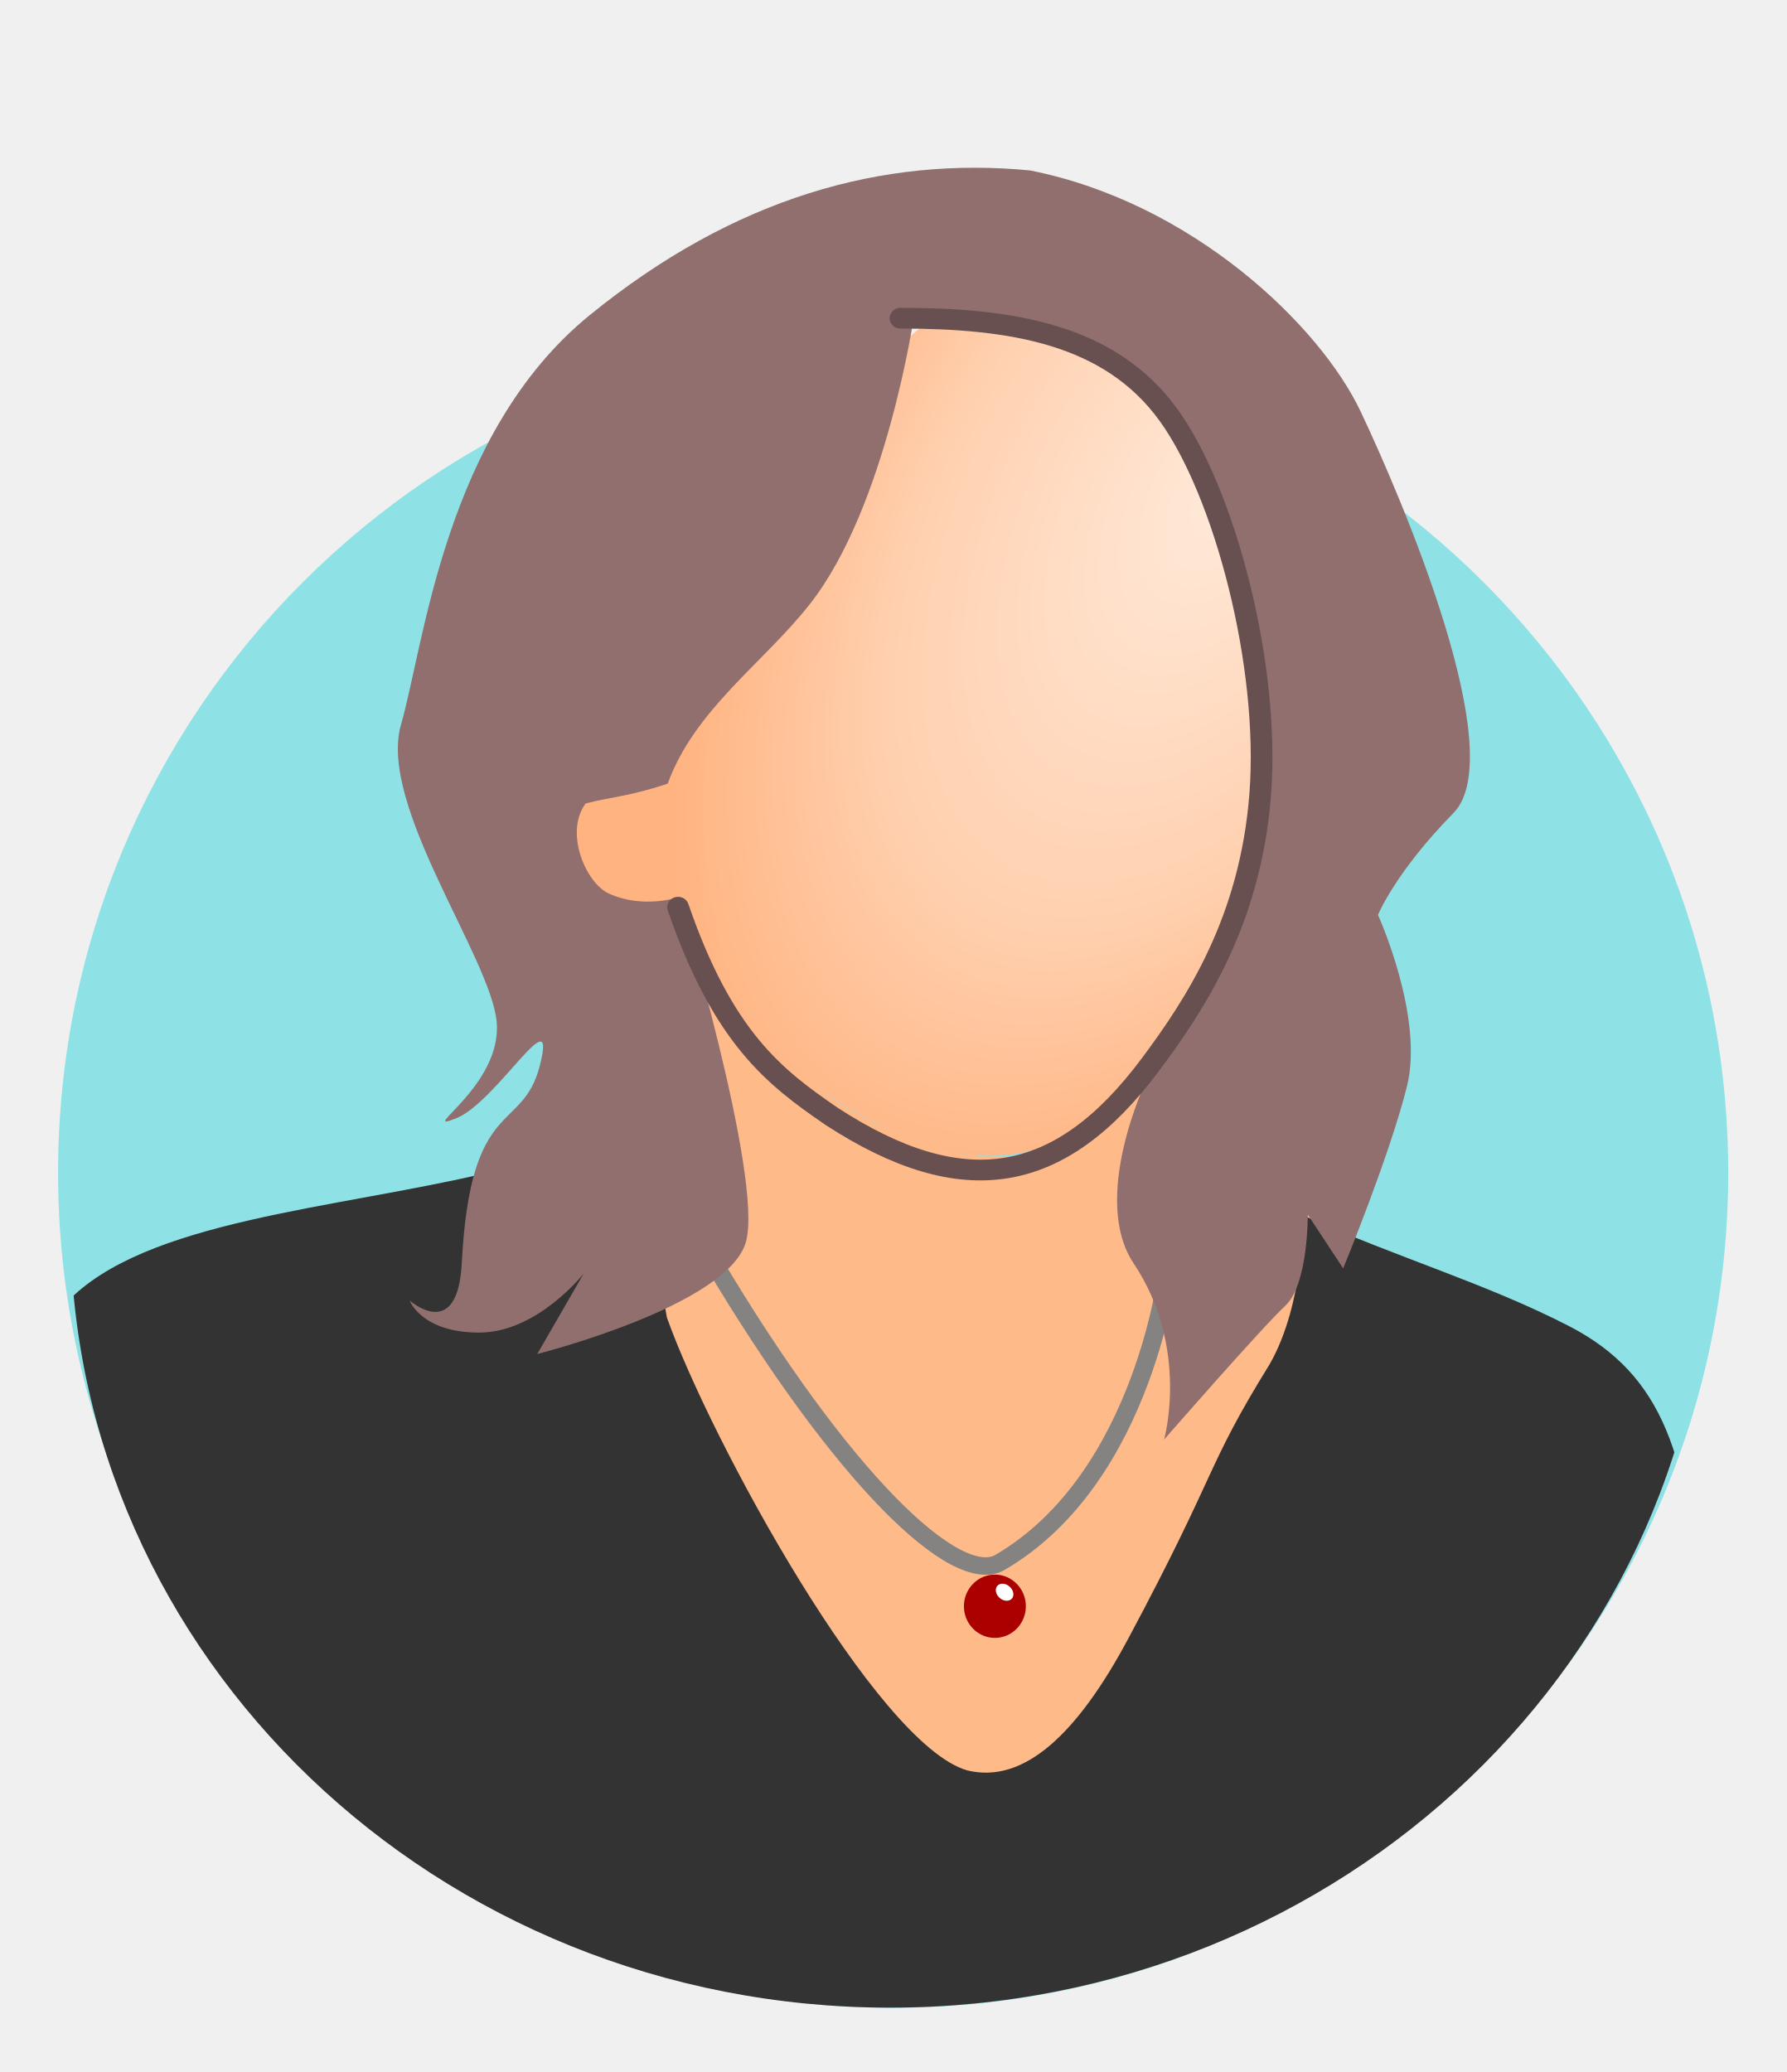
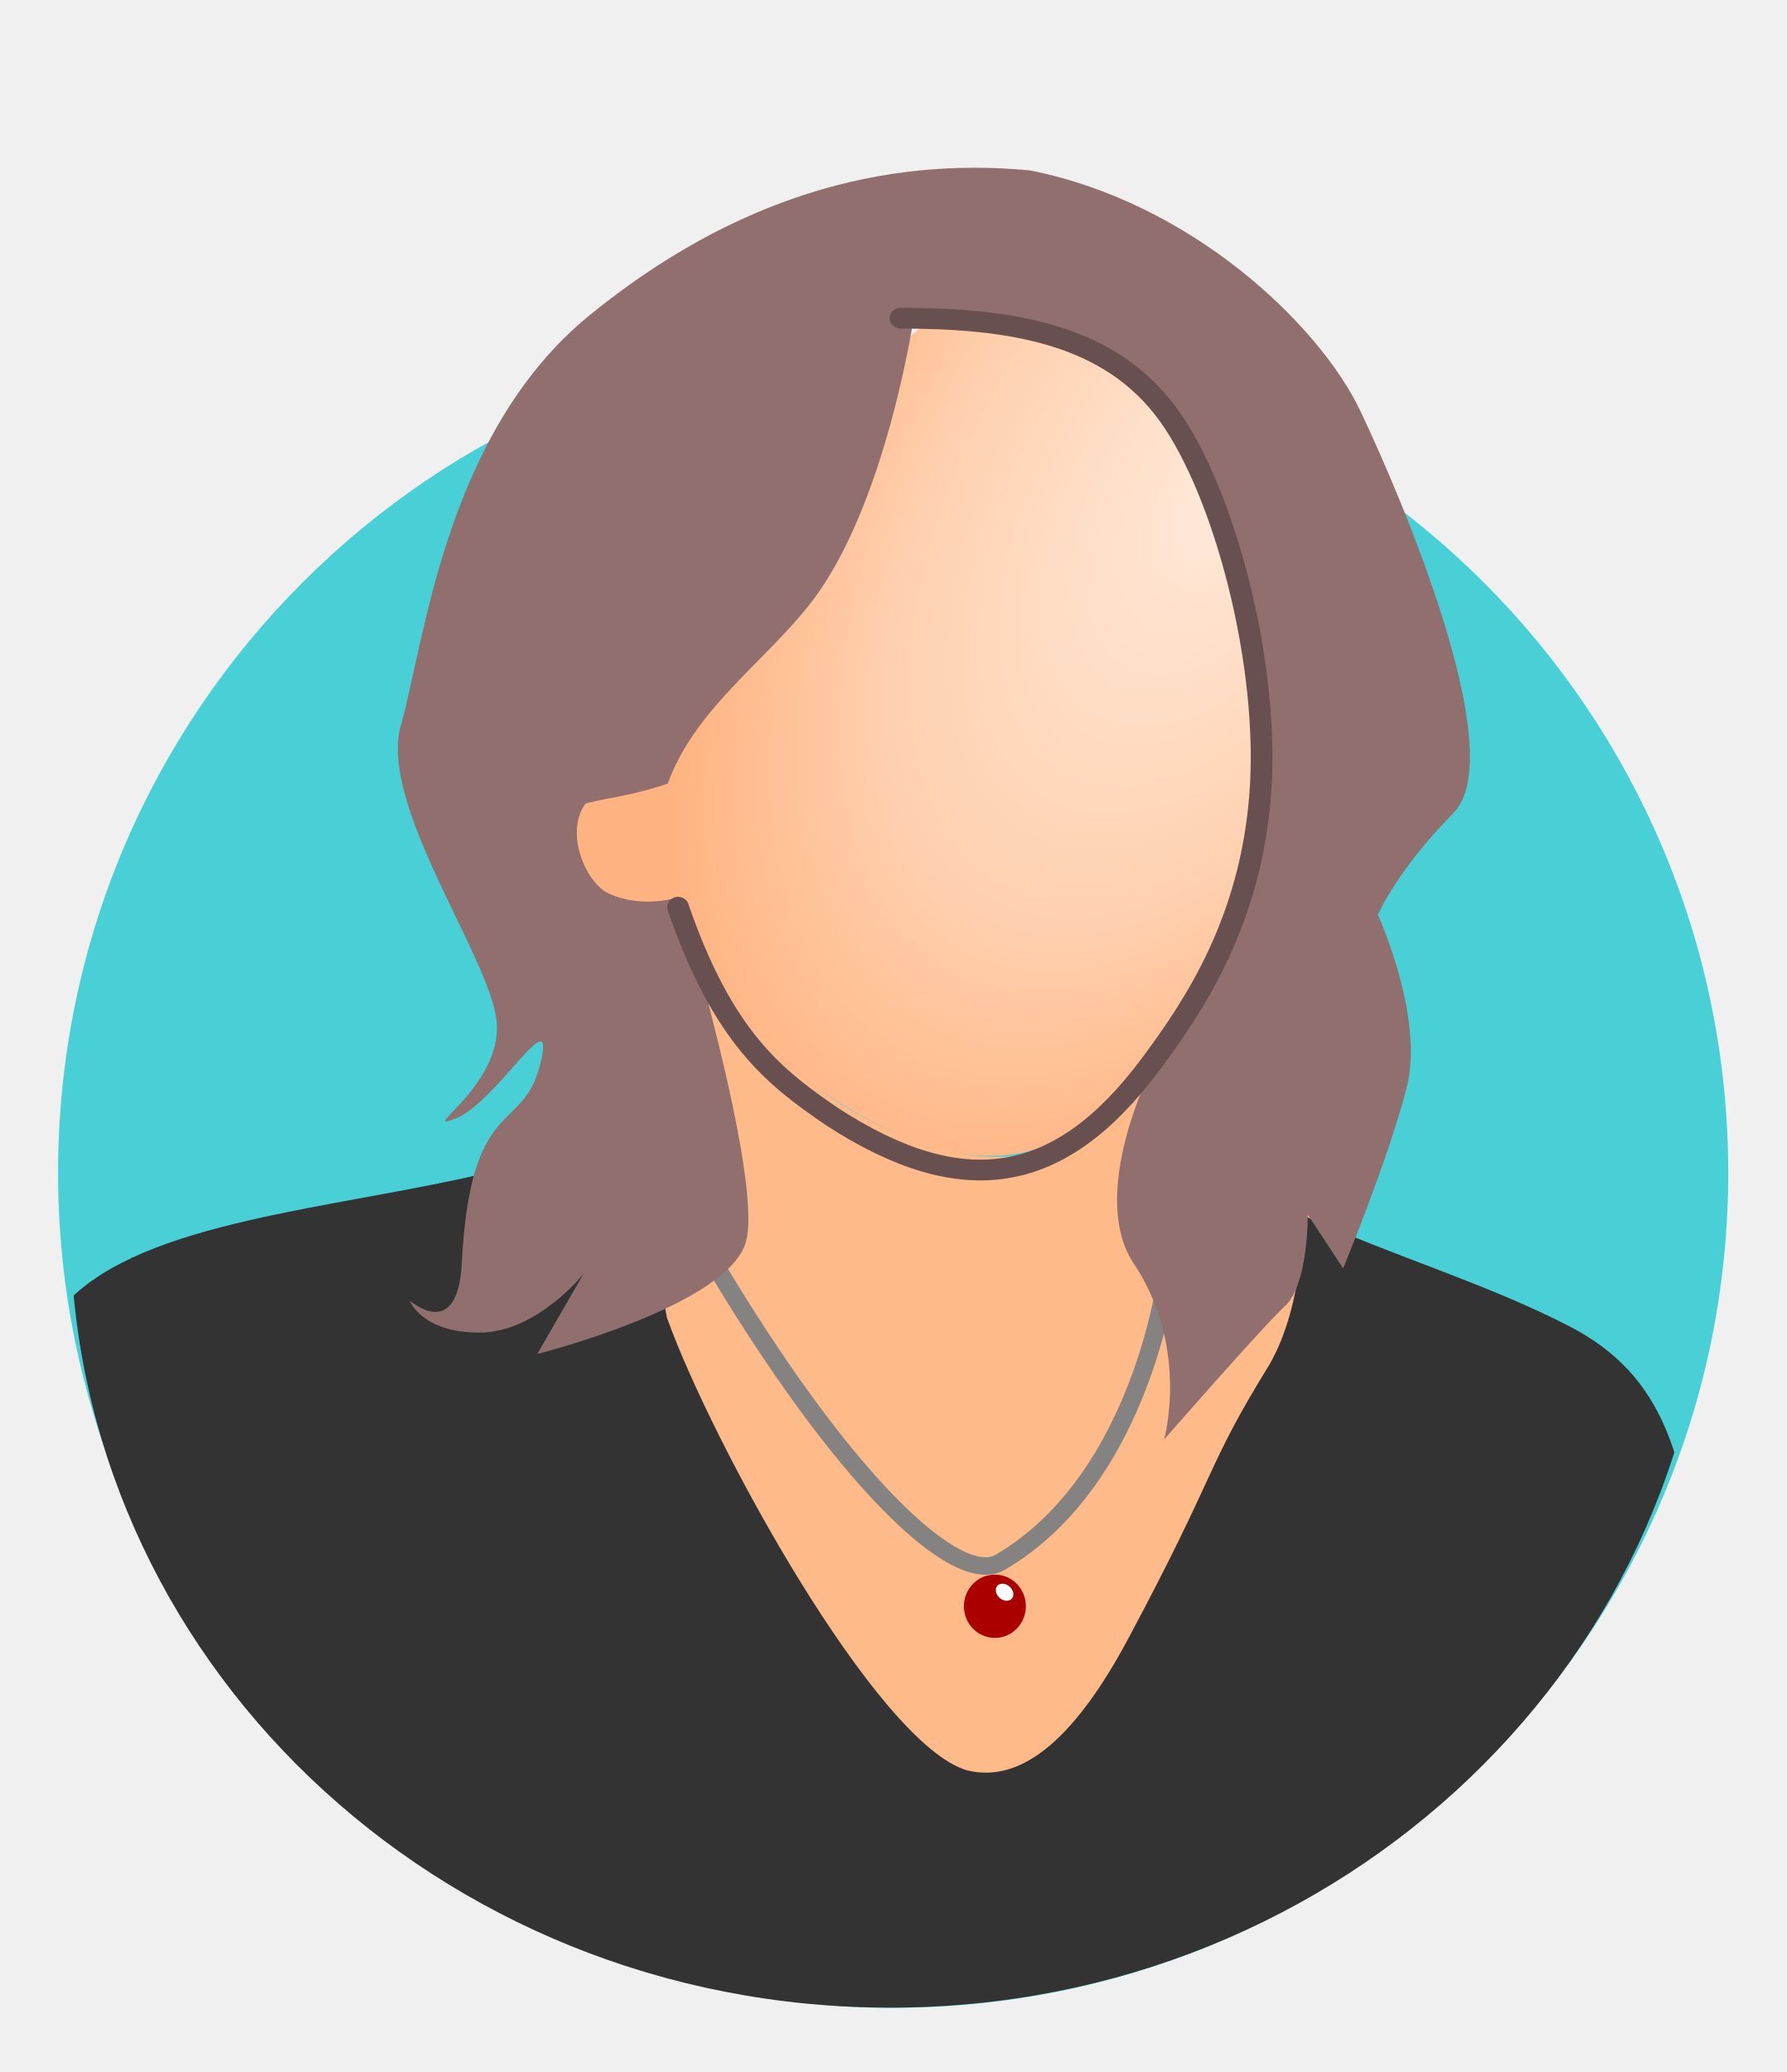
<svg xmlns="http://www.w3.org/2000/svg" xmlns:xlink="http://www.w3.org/1999/xlink" width="100" height="116" viewBox="0 0 26.458 30.692" version="1.1" id="svg2787">
  <defs id="defs2784">
    <linearGradient xlink:href="#linearGradient29522" id="linearGradient31309" gradientUnits="userSpaceOnUse" gradientTransform="matrix(0.7932409,-0.6089079,0.7932409,0.6089079,4.892518,-8.867114)" x1="14.228" y1="-29.19" x2="3.659" y2="-18.62" />
    <linearGradient id="linearGradient29522">
      <stop style="stop-color:#d4a125;stop-opacity:1;" offset="0" id="stop29518" />
      <stop style="stop-color:#edd495;stop-opacity:1;" offset="1" id="stop29520" />
    </linearGradient>
    <linearGradient xlink:href="#linearGradient29522" id="linearGradient31385" gradientUnits="userSpaceOnUse" gradientTransform="matrix(-0.7932409,-0.6089079,-0.7932409,0.6089079,5.107999,-8.867114)" x1="14.228" y1="-29.19" x2="3.659" y2="-18.62" />
    <linearGradient xlink:href="#linearGradient29522" id="linearGradient29605" gradientUnits="userSpaceOnUse" gradientTransform="matrix(0.8001375,-0.6190755,0.8001375,0.6190755,17.50946,-0.3688092)" x1="14.228" y1="-29.19" x2="3.659" y2="-18.62" />
-     <linearGradient xlink:href="#linearGradient83550" id="linearGradient83552" x1="24.659" y1="1.848" x2="18.971" y2="8.448" gradientUnits="userSpaceOnUse" gradientTransform="matrix(-1.179496,0.5991861,0.1551683,0.9271714,45.51449,-13.0198)" />
-     <linearGradient id="linearGradient83550">
-       <stop style="stop-color:#b8f768;stop-opacity:1;" offset="0" id="stop83546" />
-       <stop style="stop-color:#47bb08;stop-opacity:1;" offset="1" id="stop83548" />
-     </linearGradient>
-     <linearGradient xlink:href="#linearGradient83558" id="linearGradient83560" x1="20.859" y1="2.248" x2="18.971" y2="8.448" gradientUnits="userSpaceOnUse" gradientTransform="matrix(-1.179496,0.5991861,0.1551683,0.9271714,45.51449,-13.0198)" />
-     <linearGradient id="linearGradient83558">
-       <stop style="stop-color:#94dc14;stop-opacity:1;" offset="0" id="stop83554" />
-       <stop style="stop-color:#52992a;stop-opacity:1;" offset="1" id="stop83556" />
-     </linearGradient>
-     <linearGradient xlink:href="#linearGradient80910" id="linearGradient80912" x1="5.45" y1="4.863" x2="6.85" y2="8.463" gradientUnits="userSpaceOnUse" gradientTransform="matrix(1.458482,0,0,1.143286,-2.798652,-1.418641)" />
-     <linearGradient id="linearGradient80910">
-       <stop style="stop-color:#f95353;stop-opacity:1;" offset="0" id="stop80906" />
-       <stop style="stop-color:#d81634;stop-opacity:1;" offset="0.368" id="stop83544" />
-       <stop style="stop-color:#940f24;stop-opacity:1;" offset="1" id="stop80908" />
-     </linearGradient>
-     <linearGradient xlink:href="#linearGradient97309" id="linearGradient69578" x1="18.775" y1="20.436" x2="15.345" y2="14.355" gradientUnits="userSpaceOnUse" gradientTransform="matrix(1.139867,0,0,1.103479,-2.988464,-2.738909)" />
-     <linearGradient id="linearGradient97309">
-       <stop style="stop-color:#18cfca;stop-opacity:1;" offset="0" id="stop97303" />
-       <stop style="stop-color:#73dbee;stop-opacity:1;" offset="0.701" id="stop97305" />
-       <stop style="stop-color:#9feafb;stop-opacity:1;" offset="1" id="stop97307" />
-     </linearGradient>
-     <linearGradient xlink:href="#linearGradient79520" id="linearGradient79522" x1="13.155" y1="2.285" x2="13.656" y2="13.385" gradientUnits="userSpaceOnUse" gradientTransform="translate(-0.5291667)" />
-     <linearGradient id="linearGradient79520">
-       <stop style="stop-color:#f0183b;stop-opacity:1;" offset="0" id="stop79516" />
-       <stop style="stop-color:#df1737;stop-opacity:1;" offset="0.493" id="stop79524" />
-       <stop style="stop-color:#7e1527;stop-opacity:1;" offset="1" id="stop79518" />
-     </linearGradient>
    <linearGradient id="linearGradient26559">
      <stop style="stop-color:#ffe9d9;stop-opacity:1;" offset="0" id="stop26555" />
      <stop style="stop-color:#ffd0af;stop-opacity:1;" offset="0.608" id="stop26563" />
      <stop style="stop-color:#ffb380;stop-opacity:1;" offset="1" id="stop26557" />
    </linearGradient>
    <radialGradient xlink:href="#linearGradient26559" id="radialGradient26561-8-4-0" cx="50.035" cy="10.592" fx="50.035" fy="10.592" r="5.772" gradientTransform="matrix(-0.8942386,1.669439,0.931599,0.465422,52.61659,-83.89766)" gradientUnits="userSpaceOnUse" />
    <mask maskUnits="userSpaceOnUse" id="mask10222">
      <circle style="fill:#ffffff;fill-opacity:1;fill-rule:evenodd;stroke-width:0.224" id="circle10224" cx="13.229" cy="14.817" r="11" />
    </mask>
  </defs>
  <g id="layer1">
-     <g id="g120516" transform="matrix(1,0,0,0.9976562,79.83912,27.44119)" style="stroke-width:1.001">
-       <path id="rect77221" style="fill:#895e2b;fill-rule:evenodd;stroke-width:0.239" d="m 21.719,14.001 c 0.935,0 1.276,0.346 1.324,0.853 0,0 0.173,3.597 0.311,4.956 0.111,1.101 0.384,2.413 0.384,2.413 0.084,0.502 -1.083,0.688 -2.018,0.688 -0.935,0 -1.687,-0.41 -1.687,-0.919 v -7.071 c 0,-0.509 0.753,-0.919 1.687,-0.919 z" />
-       <path style="fill:url(#linearGradient83552);fill-opacity:1;stroke:url(#linearGradient83560);stroke-width:1.001;stroke-linecap:round;stroke-linejoin:round;stroke-miterlimit:8;stroke-dasharray:1.001;stroke-dashoffset:1.302;stroke-opacity:1;paint-order:fill markers stroke;stop-color:#000000" d="m 21.349,1.755 c -2.463,1.169 -2.604,5.312 -3.141,7.715 -0.575,2.573 0.496,5.408 1.967,5.929 5.961,2.11 4.72,-3.157 4.609,-5.401 C 23.711,5.697 23.119,0.915 21.349,1.755 Z" id="path72803" />
-       <rect style="fill:url(#linearGradient80912);fill-opacity:1;fill-rule:evenodd;stroke-width:0.265" id="rect69677" width="3.72" height="6.718" x="4.421" y="3.183" rx="0.65" ry="0.65" />
-       <path id="rect60261-0" style="fill:#ecf0eb;fill-opacity:1;fill-rule:evenodd;stroke:#a0a4a0;stroke-width:0;stroke-linejoin:round;stroke-dasharray:none;stroke-opacity:1" d="M 12.376,2.956 3.277,11.887 V 24.189 H 21.475 V 11.888 Z" />
-       <rect style="fill:#b98539;fill-opacity:1;fill-rule:evenodd;stroke:#ffffff;stroke-width:0;stroke-linejoin:round;stroke-dasharray:none;stroke-opacity:1" id="rect61077" width="5.704" height="9.768" x="5.317" y="14.441" rx="0.298" ry="0.298" />
-       <rect style="fill:url(#linearGradient69578);fill-opacity:1;fill-rule:evenodd;stroke:#09f9d9;stroke-width:0;stroke-linecap:round;stroke-linejoin:round;stroke-dasharray:none;stroke-opacity:1" id="rect61075" width="7.335" height="6.399" x="12.81" y="13.102" rx="0.298" ry="0.298" />
-       <path style="fill:#ffffff;fill-opacity:1;stroke:#f1f1f1;stroke-width:0.766;stroke-linecap:square;stroke-linejoin:round;stroke-miterlimit:8;stroke-dasharray:none;stroke-opacity:1;paint-order:fill markers stroke;stop-color:#000000" d="m 16.477,13.338 v 5.925" id="path69568" />
-       <path style="fill:#ffffff;fill-opacity:1;stroke:#f1f1f1;stroke-width:0.766;stroke-linecap:square;stroke-linejoin:round;stroke-miterlimit:8;stroke-dasharray:none;stroke-opacity:1;paint-order:fill markers stroke;stop-color:#000000" d="m 13.006,16.301 h 6.954" id="path69570" />
-       <circle style="fill:#f7f4f0;fill-opacity:1;fill-rule:evenodd;stroke-width:0.265" id="path83662" cx="9.795" cy="19.021" r="0.566" />
-       <path style="fill:#b98539;fill-opacity:1;stroke:#a0a4a0;stroke-width:0.388;stroke-linecap:square;stroke-linejoin:round;stroke-miterlimit:8;stroke-dasharray:none;stroke-dashoffset:4.913;stroke-opacity:1;paint-order:fill markers stroke;stop-color:#000000" d="M 21.475,23.995 V 11.806" id="path105261" />
-       <path style="fill:#b98539;fill-opacity:1;stroke:#e7e9e7;stroke-width:0.388;stroke-linecap:square;stroke-linejoin:round;stroke-miterlimit:8;stroke-dasharray:none;stroke-dashoffset:4.913;stroke-opacity:1;paint-order:fill markers stroke;stop-color:#000000" d="M 3.277,23.995 V 11.806" id="path105259" />
-       <path style="fill:none;fill-opacity:1;stroke:url(#linearGradient79522);stroke-width:2.108;stroke-linecap:round;stroke-linejoin:round;stroke-miterlimit:8;stroke-dasharray:none;stroke-opacity:1;paint-order:fill markers stroke;stop-color:#000000" d="M 2.178,12.815 12.376,2.956 22.574,12.815" id="path60259" />
-     </g>
    <g id="g117847" transform="translate(-85.68201,-18.42902)">
      <path id="rect29651" style="fill:#b89644;fill-opacity:1;fill-rule:evenodd;stroke-width:0.253" d="m -35.605,27.319 c -0.493,-1e-6 -0.985,0.145 -1.362,0.435 l -11.147,8.557 h 0.002 V 52.708 h 25.015 V 36.311 h 0.002 L -34.243,27.754 c -0.377,-0.29 -0.87,-0.435 -1.363,-0.435 z" />
      <rect style="mix-blend-mode:multiply;fill:#ddd3d3;fill-opacity:1;fill-rule:evenodd;stroke-width:0.259" id="rect31549-1" width="22.808" height="19.408" x="-46.973" y="31.063" />
      <rect style="fill:#ffffff;fill-rule:evenodd;stroke-width:0.265" id="rect31549" width="22.101" height="20.893" x="-46.656" y="31.253" />
      <text xml:space="preserve" style="font-style:normal;font-weight:normal;font-size:15.525px;line-height:1.25;font-family:sans-serif;fill:#000000;fill-opacity:1;stroke:none;stroke-width:0.243" x="-31.271" y="52.283" id="text33454" transform="matrix(0.9981024,0.2998089,-0.2238531,0.9346605,0,0)">
        <tspan id="tspan33452" style="font-style:normal;font-variant:normal;font-weight:bold;font-stretch:normal;font-size:15.525px;font-family:Amiri;-inkscape-font-specification:'Amiri Bold';fill:#ff2e2e;fill-opacity:1;stroke-width:0.243" x="-31.271" y="52.283">@</tspan>
      </text>
      <path id="path31562" style="mix-blend-mode:normal;fill:#c5a761;fill-opacity:1;stroke:#000000;stroke-width:0;stroke-linecap:butt;stroke-linejoin:miter;stroke-dasharray:none;stroke-opacity:1" d="m -24.548,36.496 -11.088,7.975 -11.019,-7.925 v 2.948 l 9.954,8.797 h 1.995 l -0.003,-0.05 h 0.208 l 9.953,-8.798 z" />
      <g id="g31560" transform="matrix(1,0,0,0.991651,-40.60526,66.98862)">
        <g id="g31553">
          <path id="rect29033-76-4" style="fill:url(#linearGradient31309);fill-opacity:1;fill-rule:evenodd;stroke-width:0.295" d="m -7.509,-30.936 v 16.535 c 0.453,10e-7 0.906,-0.133 1.253,-0.399 l 10.25,-7.868 -10.25,-7.868 c -0.347,-0.266 -0.8,-0.399 -1.253,-0.399 z" />
          <path id="rect29033-76-4-0" style="fill:url(#linearGradient31385);fill-opacity:1;fill-rule:evenodd;stroke-width:0.295" d="m 17.51,-30.936 v 16.535 c -0.453,10e-7 -0.906,-0.133 -1.253,-0.399 L 6.007,-22.668 16.257,-30.537 c 0.347,-0.266 0.8,-0.399 1.253,-0.399 z" />
        </g>
        <path id="rect29033-76-0" style="fill:#b89644;fill-opacity:1;fill-rule:evenodd;stroke-width:0.319" d="m 5,-23.668 c -0.473,-1e-6 -0.945,0.149 -1.307,0.448 l -10.696,8.82 H 17.003 L 6.307,-23.221 C 5.945,-23.519 5.473,-23.668 5,-23.668 Z" />
        <path id="rect29033-76" style="fill:url(#linearGradient29605);fill-opacity:1;fill-rule:evenodd;stroke-width:0.299" d="m 5,-22.806 c -0.457,-1e-6 -0.913,0.135 -1.264,0.406 l -10.339,8 H 16.603 L 6.264,-22.4 c -0.35,-0.271 -0.807,-0.406 -1.264,-0.406 z" />
      </g>
    </g>
-     <circle style="fill:#8ee2e6;fill-opacity:1;fill-rule:evenodd;stroke-width:0.265" id="path19668" cx="13.229" cy="17.372" r="12.369" />
+     <circle style="fill:#49d0d7;fill-opacity:1;fill-rule:evenodd;stroke-width:0.265" id="path19668" cx="13.229" cy="17.372" r="12.369" />
    <g id="g23325" transform="matrix(1.103833,0,0,1.055655,-1.420395,2.484727)">
      <path id="path13238-1-2-5-8-7" style="fill:#ffba8a;fill-opacity:1;stroke:#000000;stroke-width:0;stroke-linecap:butt;stroke-linejoin:miter;stroke-dasharray:none;stroke-opacity:1" d="m 16.819,12.637 c 0.67,0.618 1.134,0.348 1.469,1.214 0.46,1.189 0.868,0.709 0.979,1.256 0.113,0.558 -0.348,1.377 -0.524,1.962 -0.349,1.159 -1.958,2.884 -2.387,3.836 -0.429,0.953 -1.276,1.676 -2.215,2.139 -0.939,0.463 -2.649,-0.15 -3.078,-0.124 -0.429,0.026 -1.064,-3.046 -1.305,-3.921 -0.241,-0.875 -1.716,-1.545 -0.268,-3.373 1.448,-1.828 0.766,-3.594 0.739,-3.929 -0.027,-0.335 0.969,0.241 1.156,0.447 0.188,0.206 0.956,1 2.076,1.468 0.988,0.413 1.873,0.308 2.087,-0.053 0.215,-0.36 1.432,-1.475 1.432,-1.475 z" />
      <path style="fill:url(#radialGradient26561-8-4-0);fill-opacity:1;stroke:#000000;stroke-width:0;stroke-linecap:butt;stroke-linejoin:miter;stroke-dasharray:none;stroke-opacity:1" d="m 17.218,3.214 c 0.607,0.874 1.062,3.502 1.175,4.279 0.264,1.818 -0.616,4.634 -1.42,5.225 -0.891,0.655 -1.525,1.059 -2.132,1.131 -0.91,0.109 -1.801,-0.364 -2.712,-1.02 -0.641,-0.462 -1.32,-0.833 -1.73,-1.782 -0.096,-0.223 -0.156,-0.234 -0.252,-0.474 -0.039,-0.098 -0.065,-0.072 -0.396,-0.032 C 9.548,10.567 8.435,9.18 8.356,8.776 8.303,8.501 10.104,8.511 10.154,8.362 10.685,6.76 11.305,7.095 11.457,6.294 11.609,5.493 12.539,3.068 13.726,2.175 15.208,2.313 16.232,2.34 17.218,3.214 Z" id="path12892-7-4-9-0-8" />
      <path style="fill:#333333;fill-opacity:1;stroke:#000000;stroke-width:0;stroke-linecap:butt;stroke-linejoin:miter;stroke-dasharray:none;stroke-opacity:0" d="M 0.695,24.419 C 0.029,24.448 0.344,24.022 0.634,23.366 1.024,22.485 1.255,21.149 1.431,20.585 1.696,19.732 1.248,17.283 2.005,16.147 c 0.853,-1.28 3.31,-1.48 5.433,-1.953 1.891,-0.422 2.113,-0.888 2.113,-0.888 0,0 0.536,1.882 0.684,2.827 0.593,1.737 2.813,5.984 4.027,6.354 0.768,0.2 1.485,-0.522 2.161,-1.842 1.224,-2.393 1.028,-2.381 1.902,-3.859 0.465,-0.852 0.45,-2.085 0.45,-2.085 1.243,0.586 2.453,0.953 3.566,1.553 1.281,0.69 1.61,1.861 1.743,3.991 0.053,0.846 0.124,1.632 0.25,2.331 0.192,1.061 0.85,1.877 -0.184,1.853 -0.838,-0.019 -2.634,-0.042 -2.634,-0.042 -8.41,4.52 -12.84,1.08 -18.462,0.025 -0.786,0.006 -1.572,-0.01 -2.359,0.008 z" id="path3866-5-8-8-6" mask="url(#mask10222)" />
      <path style="fill:none;stroke:#848382;stroke-width:0.245;stroke-linecap:round;stroke-linejoin:miter;stroke-dasharray:none;stroke-opacity:1" d="m 16.967,15.398 c 0,0 -0.304,2.975 -2.261,4.171 -0.587,0.358 -2.115,-1.165 -3.866,-4.246" id="path27717-0-1-5" />
      <path style="fill:#916f6f;stroke:#000000;stroke-width:0;stroke-linecap:butt;stroke-linejoin:miter;stroke-dasharray:none;stroke-opacity:1" d="m 15.109,0.038 c 2.179,0.451 3.891,2.179 4.435,3.382 0.545,1.202 2.023,4.809 1.245,5.636 -0.778,0.827 -1.012,1.428 -1.012,1.428 0,0 0.622,1.428 0.389,2.405 -0.233,0.977 -0.856,2.555 -0.856,2.555 l -0.475,-0.754 c 0,0 0.008,0.979 -0.303,1.28 -0.311,0.301 -1.625,1.876 -1.625,1.876 0,0 0.348,-1.287 -0.408,-2.471 -0.585,-0.916 0.166,-2.56 0.166,-2.56 0,0 1.323,-1.728 1.478,-3.081 C 18.3,8.379 17.91,4.171 16.588,2.969 15.421,1.908 13.553,2.067 13.553,2.067 c 0,0 -0.372,2.692 -1.401,4.058 -0.622,0.827 -1.542,1.474 -1.906,2.517 -0.5,0.177 -0.776,0.189 -1.102,0.279 -0.288,0.413 0.007,1.115 0.308,1.261 0.467,0.225 0.942,0.053 0.942,0.053 0,0 1.136,3.93 0.903,4.832 -0.233,0.902 -2.801,1.578 -2.801,1.578 l 0.622,-1.127 c 0,0 -0.622,0.827 -1.401,0.827 -0.778,0 -0.934,-0.451 -0.934,-0.451 0,0 0.645,0.602 0.7,-0.526 0.117,-2.367 0.817,-1.804 1.05,-2.78 C 8.768,11.611 7.951,13.113 7.406,13.339 6.861,13.564 8.029,12.888 7.951,11.986 7.873,11.085 6.356,8.943 6.667,7.816 6.978,6.688 7.256,3.72 9.201,2.067 11.146,0.413 13.138,-0.162 15.109,0.038 Z" id="path26059-6-5-0" />
      <path style="fill:none;fill-opacity:1;stroke:#685050;stroke-width:0.291;stroke-linecap:round;stroke-linejoin:round;stroke-miterlimit:8;stroke-dasharray:none;stroke-opacity:1;paint-order:fill markers stroke" d="m 13.37,2.111 c 1.489,0 2.809,0.222 3.595,1.356 0.749,1.081 1.366,3.503 1.232,5.324 -0.13,1.773 -0.868,2.945 -1.474,3.794 -1.213,1.699 -2.514,1.925 -4.277,0.726 -0.77,-0.552 -1.457,-1.103 -2.061,-2.935" id="path28002-7" />
      <g id="g27721-2-8-2" transform="matrix(-0.778065,0,0,0.7514212,58.21811,-1.498222)" style="stroke-width:1.21">
        <ellipse style="fill:#aa0000;fill-opacity:1;fill-rule:evenodd;stroke-width:0.32" id="path11936-3-7-4-3-3" cx="56.013" cy="28.856" rx="0.534" ry="0.591" />
        <ellipse style="fill:#ffffff;fill-rule:evenodd;stroke-width:0.32" id="path12898-2-3-7-8-7" cx="61.474" cy="-12.193" rx="0.135" ry="0.174" transform="matrix(0.7845642,0.6200476,-0.6245485,0.780986,0,0)" />
      </g>
    </g>
    <text xml:space="preserve" style="font-weight:bold;font-size:6.35px;line-height:1.3;font-family:Consolas;-inkscape-font-specification:'Consolas Bold';text-align:center;text-anchor:middle;fill:#fe005b;fill-opacity:0.593;stroke:#7c7777;stroke-width:0;stroke-linejoin:round;stroke-miterlimit:8;paint-order:fill markers stroke;stop-color:#000000" x="13.292" y="36.148" id="text97103">
      <tspan id="tspan97101" style="stroke-width:0" x="13.292" y="36.148">Mini</tspan>
    </text>
  </g>
</svg>
